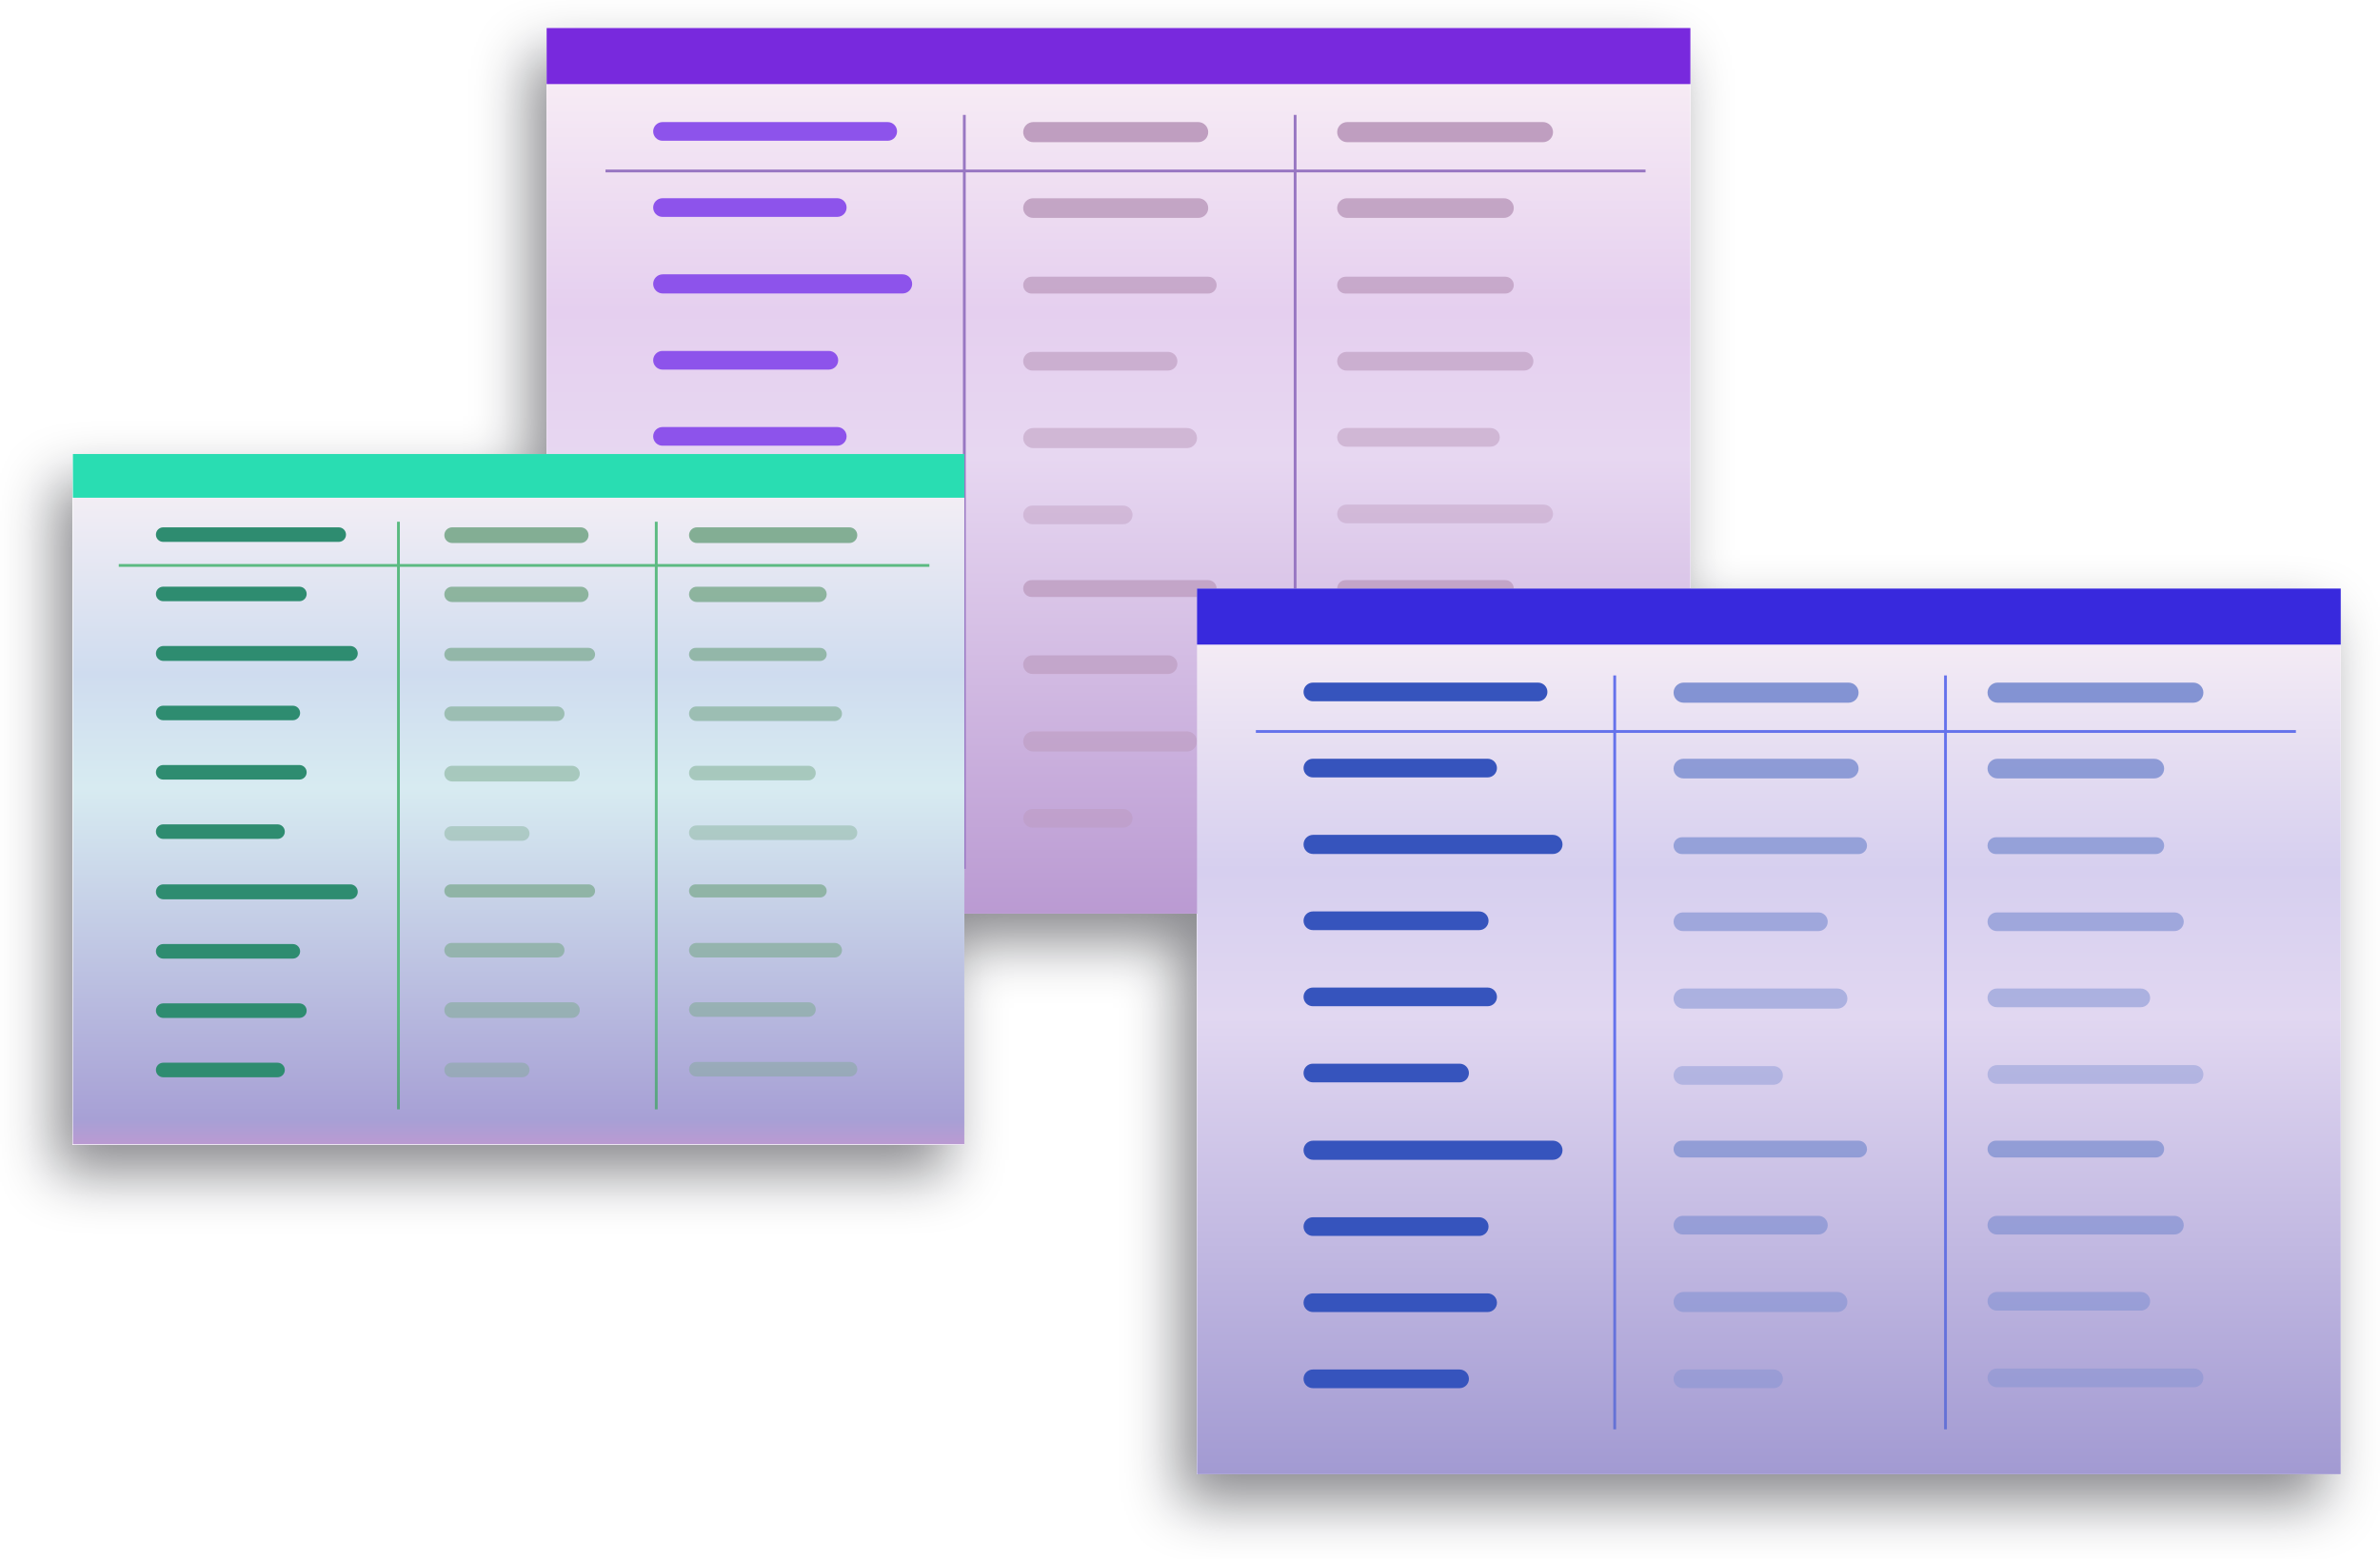
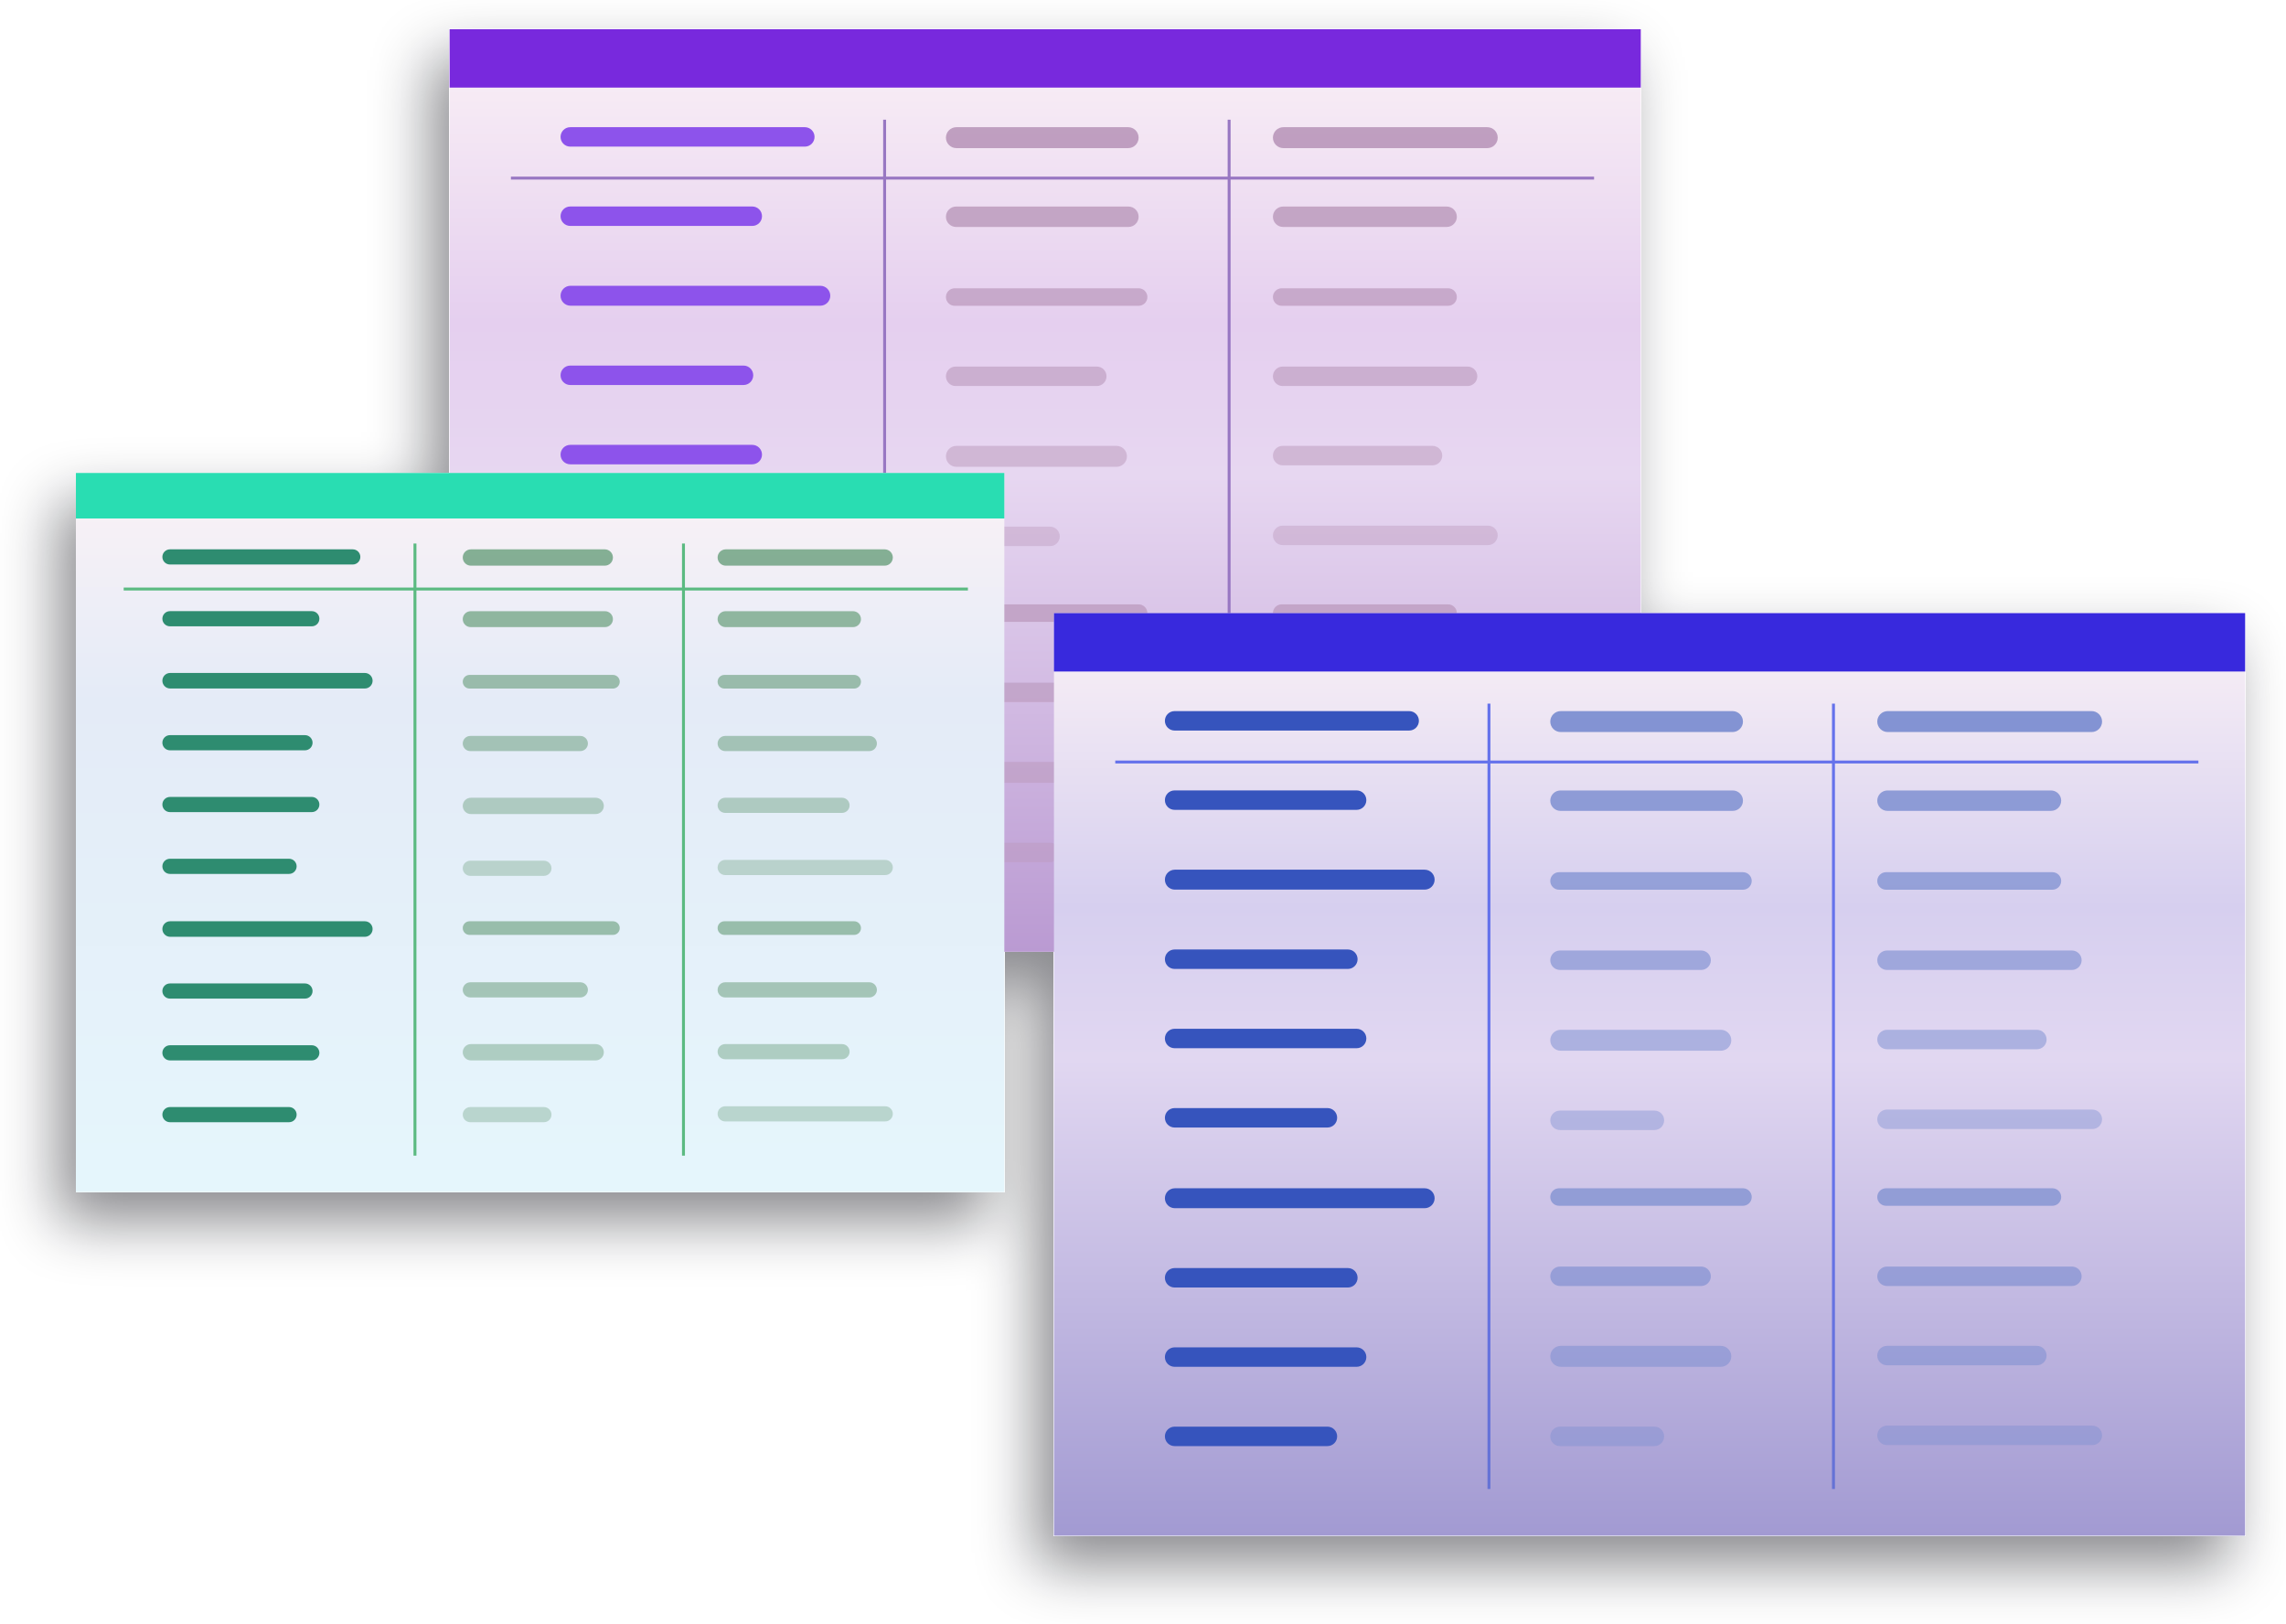
- <svg xmlns="http://www.w3.org/2000/svg" viewBox="0 0 849 556" fill="none">
+ <svg xmlns="http://www.w3.org/2000/svg" viewBox="0 0 783 556" fill="none">
  <g filter="url(#filter0_d_249_4920)">
-     <rect x="195" y="10" width="408" height="316" fill="url(#paint0_linear_249_4920)" />
-     <rect x="195" y="10" width="408" height="20" fill="#7829DD" />
-     <rect x="233" y="43.562" width="87" height="6.662" rx="3.331" fill="#8D53EB" />
-     <rect x="233" y="70.724" width="69" height="6.662" rx="3.331" fill="#8D53EB" />
-     <rect x="233" y="97.883" width="92.386" height="6.828" rx="3.414" fill="#8D53EB" />
-     <rect x="233" y="207" width="92.386" height="6.828" rx="3.414" fill="#8D53EB" />
-     <rect x="233" y="125.211" width="66" height="6.662" rx="3.331" fill="#8D53EB" />
-     <rect x="233" y="234.328" width="66" height="6.662" rx="3.331" fill="#8D53EB" />
-     <rect x="233" y="152.371" width="69" height="6.662" rx="3.331" fill="#8D53EB" />
-     <rect x="233" y="261.488" width="69" height="6.662" rx="3.331" fill="#8D53EB" />
-     <rect x="233" y="179.531" width="59" height="6.662" rx="3.331" fill="#8D53EB" />
-     <rect x="233" y="288.648" width="59" height="6.662" rx="3.331" fill="#8D53EB" />
-     <rect opacity="0.9" x="365" y="43.562" width="66" height="7.174" rx="3.587" fill="#B997BA" />
-     <rect opacity="0.8" x="365" y="70.74" width="66" height="7" rx="3.5" fill="#B997BA" />
-     <rect opacity="0.7" x="365" y="98.74" width="69" height="6" rx="3" fill="#B997BA" />
-     <rect opacity="0.7" x="365" y="207" width="69" height="6" rx="3" fill="#B997BA" />
-     <rect opacity="0.6" x="365" y="125.557" width="55" height="6.662" rx="3.331" fill="#B997BA" />
-     <rect opacity="0.6" x="365" y="233.816" width="55" height="6.662" rx="3.331" fill="#B997BA" />
-     <rect opacity="0.5" x="365" y="152.717" width="62" height="7.174" rx="3.587" fill="#B997BA" />
-     <rect opacity="0.5" x="365" y="260.977" width="62" height="7.174" rx="3.587" fill="#B997BA" />
-     <rect opacity="0.4" x="365" y="180.39" width="39" height="6.662" rx="3.331" fill="#B997BA" />
-     <rect opacity="0.4" x="365" y="288.649" width="39" height="6.662" rx="3.331" fill="#B997BA" />
-     <rect opacity="0.9" x="477" y="43.562" width="77" height="7.174" rx="3.587" fill="#B997BA" />
-     <rect opacity="0.8" x="477" y="70.74" width="63" height="7" rx="3.5" fill="#B997BA" />
-     <rect opacity="0.7" x="477" y="98.74" width="63" height="6" rx="3" fill="#B997BA" />
-     <rect opacity="0.7" x="477" y="207" width="63" height="6" rx="3" fill="#B997BA" />
-     <rect opacity="0.6" x="477" y="125.557" width="70" height="6.662" rx="3.331" fill="#B997BA" />
-     <rect opacity="0.6" x="477" y="233.816" width="70" height="6.662" rx="3.331" fill="#B997BA" />
-     <rect opacity="0.5" x="477" y="152.717" width="58" height="6.662" rx="3.331" fill="#B997BA" />
-     <rect opacity="0.5" x="477" y="260.977" width="58" height="6.662" rx="3.331" fill="#B997BA" />
-     <rect opacity="0.4" x="477" y="180.044" width="77" height="6.662" rx="3.331" fill="#B997BA" />
-     <rect opacity="0.4" x="477" y="288.304" width="77" height="6.662" rx="3.331" fill="#B997BA" />
-     <path d="M344 41V310" stroke="#9877C2" style="mix-blend-mode:darken" />
-     <path d="M587 61L216 61" stroke="#9877C2" style="mix-blend-mode:darken" />
-     <path d="M462 41V310" stroke="#9877C2" style="mix-blend-mode:darken" />
-     <rect x="427" y="210" width="408" height="316" fill="url(#paint1_linear_249_4920)" />
-     <rect x="427" y="210" width="408" height="20" fill="#3829DD" />
-     <rect x="465" y="243.562" width="87" height="6.662" rx="3.331" fill="#3654BD" />
-     <rect x="465" y="270.724" width="69" height="6.662" rx="3.331" fill="#3654BD" />
-     <rect x="465" y="297.883" width="92.386" height="6.828" rx="3.414" fill="#3654BD" />
-     <rect x="465" y="407" width="92.386" height="6.828" rx="3.414" fill="#3654BD" />
-     <rect x="465" y="325.211" width="66" height="6.662" rx="3.331" fill="#3654BD" />
-     <rect x="465" y="434.328" width="66" height="6.662" rx="3.331" fill="#3654BD" />
-     <rect x="465" y="352.371" width="69" height="6.662" rx="3.331" fill="#3654BD" />
-     <rect x="465" y="461.488" width="69" height="6.662" rx="3.331" fill="#3654BD" />
-     <rect x="465" y="379.531" width="59" height="6.662" rx="3.331" fill="#3654BD" />
-     <rect x="465" y="488.648" width="59" height="6.662" rx="3.331" fill="#3654BD" />
-     <rect opacity="0.9" x="597" y="243.562" width="66" height="7.174" rx="3.587" fill="#788BCF" />
-     <rect opacity="0.8" x="597" y="270.74" width="66" height="7" rx="3.5" fill="#788BCF" />
-     <rect opacity="0.7" x="597" y="298.74" width="69" height="6" rx="3" fill="#788BCF" />
-     <rect opacity="0.7" x="597" y="407" width="69" height="6" rx="3" fill="#788BCF" />
-     <rect opacity="0.6" x="597" y="325.557" width="55" height="6.662" rx="3.331" fill="#788BCF" />
-     <rect opacity="0.6" x="597" y="433.816" width="55" height="6.662" rx="3.331" fill="#788BCF" />
-     <rect opacity="0.5" x="597" y="352.717" width="62" height="7.174" rx="3.587" fill="#788BCF" />
-     <rect opacity="0.5" x="597" y="460.977" width="62" height="7.174" rx="3.587" fill="#788BCF" />
-     <rect opacity="0.4" x="597" y="380.39" width="39" height="6.662" rx="3.331" fill="#788BCF" />
-     <rect opacity="0.4" x="597" y="488.649" width="39" height="6.662" rx="3.331" fill="#788BCF" />
-     <rect opacity="0.9" x="709" y="243.562" width="77" height="7.174" rx="3.587" fill="#788BCF" />
-     <rect opacity="0.8" x="709" y="270.74" width="63" height="7" rx="3.5" fill="#788BCF" />
-     <rect opacity="0.7" x="709" y="298.74" width="63" height="6" rx="3" fill="#788BCF" />
-     <rect opacity="0.7" x="709" y="407" width="63" height="6" rx="3" fill="#788BCF" />
-     <rect opacity="0.6" x="709" y="325.557" width="70" height="6.662" rx="3.331" fill="#788BCF" />
-     <rect opacity="0.6" x="709" y="433.816" width="70" height="6.662" rx="3.331" fill="#788BCF" />
-     <rect opacity="0.5" x="709" y="352.717" width="58" height="6.662" rx="3.331" fill="#788BCF" />
-     <rect opacity="0.5" x="709" y="460.977" width="58" height="6.662" rx="3.331" fill="#788BCF" />
-     <rect opacity="0.4" x="709" y="380.044" width="77" height="6.662" rx="3.331" fill="#788BCF" />
-     <rect opacity="0.4" x="709" y="488.304" width="77" height="6.662" rx="3.331" fill="#788BCF" />
-     <path d="M576 241V510" stroke="#6572EB" style="mix-blend-mode:darken" />
-     <path d="M819 261H448" stroke="#6572EB" style="mix-blend-mode:darken" />
-     <path d="M694 241V510" stroke="#6572EB" style="mix-blend-mode:darken" />
+     <rect x="154" y="10" width="408" height="316" fill="url(#paint0_linear_249_4920)" />
+     <rect x="154" y="10" width="408" height="20" fill="#7829DD" />
+     <rect x="192" y="43.562" width="87" height="6.662" rx="3.331" fill="#8D53EB" />
+     <rect x="192" y="70.724" width="69" height="6.662" rx="3.331" fill="#8D53EB" />
+     <rect x="192" y="97.883" width="92.386" height="6.828" rx="3.414" fill="#8D53EB" />
+     <rect x="192" y="207" width="92.386" height="6.828" rx="3.414" fill="#8D53EB" />
+     <rect x="192" y="125.211" width="66" height="6.662" rx="3.331" fill="#8D53EB" />
+     <rect x="192" y="234.328" width="66" height="6.662" rx="3.331" fill="#8D53EB" />
+     <rect x="192" y="152.371" width="69" height="6.662" rx="3.331" fill="#8D53EB" />
+     <rect x="192" y="261.488" width="69" height="6.662" rx="3.331" fill="#8D53EB" />
+     <rect x="192" y="179.531" width="59" height="6.662" rx="3.331" fill="#8D53EB" />
+     <rect x="192" y="288.648" width="59" height="6.662" rx="3.331" fill="#8D53EB" />
+     <rect opacity="0.9" x="324" y="43.562" width="66" height="7.174" rx="3.587" fill="#B997BA" />
+     <rect opacity="0.8" x="324" y="70.74" width="66" height="7" rx="3.5" fill="#B997BA" />
+     <rect opacity="0.7" x="324" y="98.74" width="69" height="6" rx="3" fill="#B997BA" />
+     <rect opacity="0.7" x="324" y="207" width="69" height="6" rx="3" fill="#B997BA" />
+     <rect opacity="0.6" x="324" y="125.557" width="55" height="6.662" rx="3.331" fill="#B997BA" />
+     <rect opacity="0.6" x="324" y="233.816" width="55" height="6.662" rx="3.331" fill="#B997BA" />
+     <rect opacity="0.5" x="324" y="152.717" width="62" height="7.174" rx="3.587" fill="#B997BA" />
+     <rect opacity="0.5" x="324" y="260.977" width="62" height="7.174" rx="3.587" fill="#B997BA" />
+     <rect opacity="0.4" x="324" y="180.39" width="39" height="6.662" rx="3.331" fill="#B997BA" />
+     <rect opacity="0.4" x="324" y="288.649" width="39" height="6.662" rx="3.331" fill="#B997BA" />
+     <rect opacity="0.9" x="436" y="43.562" width="77" height="7.174" rx="3.587" fill="#B997BA" />
+     <rect opacity="0.8" x="436" y="70.74" width="63" height="7" rx="3.5" fill="#B997BA" />
+     <rect opacity="0.7" x="436" y="98.74" width="63" height="6" rx="3" fill="#B997BA" />
+     <rect opacity="0.7" x="436" y="207" width="63" height="6" rx="3" fill="#B997BA" />
+     <rect opacity="0.6" x="436" y="125.557" width="70" height="6.662" rx="3.331" fill="#B997BA" />
+     <rect opacity="0.6" x="436" y="233.816" width="70" height="6.662" rx="3.331" fill="#B997BA" />
+     <rect opacity="0.5" x="436" y="152.717" width="58" height="6.662" rx="3.331" fill="#B997BA" />
+     <rect opacity="0.5" x="436" y="260.977" width="58" height="6.662" rx="3.331" fill="#B997BA" />
+     <rect opacity="0.4" x="436" y="180.044" width="77" height="6.662" rx="3.331" fill="#B997BA" />
+     <rect opacity="0.4" x="436" y="288.304" width="77" height="6.662" rx="3.331" fill="#B997BA" />
+     <path d="M303 41V310" stroke="#9877C2" style="mix-blend-mode:darken" />
+     <path d="M546 61L175 61" stroke="#9877C2" style="mix-blend-mode:darken" />
+     <path d="M421 41V310" stroke="#9877C2" style="mix-blend-mode:darken" />
+     <rect x="361" y="210" width="408" height="316" fill="url(#paint1_linear_249_4920)" />
+     <rect x="361" y="210" width="408" height="20" fill="#3829DD" />
+     <rect x="399" y="243.562" width="87" height="6.662" rx="3.331" fill="#3654BD" />
+     <rect x="399" y="270.724" width="69" height="6.662" rx="3.331" fill="#3654BD" />
+     <rect x="399" y="297.883" width="92.386" height="6.828" rx="3.414" fill="#3654BD" />
+     <rect x="399" y="407" width="92.386" height="6.828" rx="3.414" fill="#3654BD" />
+     <rect x="399" y="325.211" width="66" height="6.662" rx="3.331" fill="#3654BD" />
+     <rect x="399" y="434.328" width="66" height="6.662" rx="3.331" fill="#3654BD" />
+     <rect x="399" y="352.371" width="69" height="6.662" rx="3.331" fill="#3654BD" />
+     <rect x="399" y="461.488" width="69" height="6.662" rx="3.331" fill="#3654BD" />
+     <rect x="399" y="379.531" width="59" height="6.662" rx="3.331" fill="#3654BD" />
+     <rect x="399" y="488.648" width="59" height="6.662" rx="3.331" fill="#3654BD" />
+     <rect opacity="0.9" x="531" y="243.562" width="66" height="7.174" rx="3.587" fill="#788BCF" />
+     <rect opacity="0.8" x="531" y="270.74" width="66" height="7" rx="3.5" fill="#788BCF" />
+     <rect opacity="0.7" x="531" y="298.74" width="69" height="6" rx="3" fill="#788BCF" />
+     <rect opacity="0.7" x="531" y="407" width="69" height="6" rx="3" fill="#788BCF" />
+     <rect opacity="0.6" x="531" y="325.557" width="55" height="6.662" rx="3.331" fill="#788BCF" />
+     <rect opacity="0.6" x="531" y="433.816" width="55" height="6.662" rx="3.331" fill="#788BCF" />
+     <rect opacity="0.5" x="531" y="352.717" width="62" height="7.174" rx="3.587" fill="#788BCF" />
+     <rect opacity="0.5" x="531" y="460.977" width="62" height="7.174" rx="3.587" fill="#788BCF" />
+     <rect opacity="0.4" x="531" y="380.39" width="39" height="6.662" rx="3.331" fill="#788BCF" />
+     <rect opacity="0.4" x="531" y="488.649" width="39" height="6.662" rx="3.331" fill="#788BCF" />
+     <rect opacity="0.9" x="643" y="243.562" width="77" height="7.174" rx="3.587" fill="#788BCF" />
+     <rect opacity="0.8" x="643" y="270.74" width="63" height="7" rx="3.5" fill="#788BCF" />
+     <rect opacity="0.7" x="643" y="298.74" width="63" height="6" rx="3" fill="#788BCF" />
+     <rect opacity="0.7" x="643" y="407" width="63" height="6" rx="3" fill="#788BCF" />
+     <rect opacity="0.6" x="643" y="325.557" width="70" height="6.662" rx="3.331" fill="#788BCF" />
+     <rect opacity="0.6" x="643" y="433.816" width="70" height="6.662" rx="3.331" fill="#788BCF" />
+     <rect opacity="0.5" x="643" y="352.717" width="58" height="6.662" rx="3.331" fill="#788BCF" />
+     <rect opacity="0.5" x="643" y="460.977" width="58" height="6.662" rx="3.331" fill="#788BCF" />
+     <rect opacity="0.4" x="643" y="380.044" width="77" height="6.662" rx="3.331" fill="#788BCF" />
+     <rect opacity="0.4" x="643" y="488.304" width="77" height="6.662" rx="3.331" fill="#788BCF" />
+     <path d="M510 241V510" stroke="#6572EB" style="mix-blend-mode:darken" />
+     <path d="M753 261H382" stroke="#6572EB" style="mix-blend-mode:darken" />
+     <path d="M628 241V510" stroke="#6572EB" style="mix-blend-mode:darken" />
    <rect x="26" y="162" width="318" height="246.294" fill="url(#paint2_linear_249_4920)" />
    <rect x="26" y="162" width="318" height="15.588" fill="#29DDB2" />
    <rect x="55.617" y="188.159" width="67.809" height="5.192" rx="2.596" fill="#2E8C70" />
    <rect x="55.617" y="209.329" width="53.779" height="5.192" rx="2.596" fill="#2E8C70" />
    <rect x="55.617" y="230.497" width="72.007" height="5.322" rx="2.661" fill="#2E8C70" />
    <rect x="55.617" y="315.545" width="72.007" height="5.322" rx="2.661" fill="#2E8C70" />
    <rect x="55.617" y="251.797" width="51.441" height="5.192" rx="2.596" fill="#2E8C70" />
    <rect x="55.617" y="336.845" width="51.441" height="5.192" rx="2.596" fill="#2E8C70" />
    <rect x="55.617" y="272.966" width="53.779" height="5.192" rx="2.596" fill="#2E8C70" />
    <rect x="55.617" y="358.014" width="53.779" height="5.192" rx="2.596" fill="#2E8C70" />
    <rect x="55.617" y="294.135" width="45.985" height="5.192" rx="2.596" fill="#2E8C70" />
    <rect x="55.617" y="379.183" width="45.985" height="5.192" rx="2.596" fill="#2E8C70" />
    <rect opacity="0.9" x="158.5" y="188.159" width="51.441" height="5.592" rx="2.796" fill="#78A78A" />
    <rect opacity="0.8" x="158.5" y="209.342" width="51.441" height="5.456" rx="2.728" fill="#78A78A" />
    <rect opacity="0.7" x="158.5" y="231.166" width="53.779" height="4.676" rx="2.338" fill="#78A78A" />
    <rect opacity="0.7" x="158.5" y="315.545" width="53.779" height="4.676" rx="2.338" fill="#78A78A" />
    <rect opacity="0.6" x="158.5" y="252.066" width="42.868" height="5.192" rx="2.596" fill="#78A78A" />
    <rect opacity="0.6" x="158.5" y="336.445" width="42.868" height="5.192" rx="2.596" fill="#78A78A" />
    <rect opacity="0.5" x="158.5" y="273.235" width="48.324" height="5.592" rx="2.796" fill="#78A78A" />
    <rect opacity="0.5" x="158.5" y="357.614" width="48.324" height="5.592" rx="2.796" fill="#78A78A" />
    <rect opacity="0.4" x="158.5" y="294.804" width="30.397" height="5.192" rx="2.596" fill="#78A78A" />
    <rect opacity="0.4" x="158.5" y="379.183" width="30.397" height="5.192" rx="2.596" fill="#78A78A" />
-     <rect opacity="0.9" x="245.794" y="188.159" width="60.015" height="5.592" rx="2.796" fill="#78A78A" />
-     <rect opacity="0.8" x="245.794" y="209.342" width="49.103" height="5.456" rx="2.728" fill="#78A78A" />
-     <rect opacity="0.7" x="245.794" y="231.166" width="49.103" height="4.676" rx="2.338" fill="#78A78A" />
-     <rect opacity="0.7" x="245.794" y="315.545" width="49.103" height="4.676" rx="2.338" fill="#78A78A" />
-     <rect opacity="0.6" x="245.794" y="252.066" width="54.559" height="5.192" rx="2.596" fill="#78A78A" />
-     <rect opacity="0.6" x="245.794" y="336.445" width="54.559" height="5.192" rx="2.596" fill="#78A78A" />
-     <rect opacity="0.5" x="245.794" y="273.235" width="45.206" height="5.192" rx="2.596" fill="#78A78A" />
-     <rect opacity="0.5" x="245.794" y="357.614" width="45.206" height="5.192" rx="2.596" fill="#78A78A" />
-     <rect opacity="0.4" x="245.794" y="294.534" width="60.015" height="5.192" rx="2.596" fill="#78A78A" />
-     <rect opacity="0.4" x="245.794" y="378.914" width="60.015" height="5.192" rx="2.596" fill="#78A78A" />
+     <rect opacity="0.9" x="245.795" y="188.159" width="60.015" height="5.592" rx="2.796" fill="#78A78A" />
+     <rect opacity="0.8" x="245.795" y="209.342" width="49.103" height="5.456" rx="2.728" fill="#78A78A" />
+     <rect opacity="0.7" x="245.795" y="231.166" width="49.103" height="4.676" rx="2.338" fill="#78A78A" />
+     <rect opacity="0.7" x="245.795" y="315.545" width="49.103" height="4.676" rx="2.338" fill="#78A78A" />
+     <rect opacity="0.6" x="245.795" y="252.066" width="54.559" height="5.192" rx="2.596" fill="#78A78A" />
+     <rect opacity="0.6" x="245.795" y="336.445" width="54.559" height="5.192" rx="2.596" fill="#78A78A" />
+     <rect opacity="0.5" x="245.795" y="273.235" width="45.206" height="5.192" rx="2.596" fill="#78A78A" />
+     <rect opacity="0.5" x="245.795" y="357.614" width="45.206" height="5.192" rx="2.596" fill="#78A78A" />
+     <rect opacity="0.4" x="245.795" y="294.534" width="60.015" height="5.192" rx="2.596" fill="#78A78A" />
+     <rect opacity="0.4" x="245.795" y="378.914" width="60.015" height="5.192" rx="2.596" fill="#78A78A" />
    <path d="M142.133 186.162V395.824" stroke="#5BBA81" style="mix-blend-mode:darken" />
    <path d="M331.529 201.75L42.367 201.75" stroke="#5BBA81" style="mix-blend-mode:darken" />
-     <path d="M234.103 186.162V395.824" stroke="#5BBA81" style="mix-blend-mode:darken" />
+     <path d="M234.104 186.162V395.824" stroke="#5BBA81" style="mix-blend-mode:darken" />
  </g>
  <defs>
-     <filter id="filter0_d_249_4920" x="0" y="0" width="849" height="556" filterUnits="userSpaceOnUse" color-interpolation-filters="sRGB">
+     <filter id="filter0_d_249_4920" x="0" y="0" width="783" height="556" filterUnits="userSpaceOnUse" color-interpolation-filters="sRGB">
      <feFlood flood-opacity="0" result="BackgroundImageFix" />
      <feColorMatrix in="SourceAlpha" type="matrix" values="0 0 0 0 0 0 0 0 0 0 0 0 0 0 0 0 0 0 127 0" result="hardAlpha" />
      <feOffset dx="-6" dy="10" />
      <feGaussianBlur stdDeviation="10" />
      <feComposite in2="hardAlpha" operator="out" />
      <feColorMatrix type="matrix" values="0 0 0 0 0.011 0 0 0 0 0.014 0 0 0 0 0.046 0 0 0 0.46 0" />
      <feBlend mode="normal" in2="BackgroundImageFix" result="effect1_dropShadow_249_4920" />
      <feBlend mode="normal" in="SourceGraphic" in2="effect1_dropShadow_249_4920" result="shape" />
    </filter>
-     <linearGradient id="paint0_linear_249_4920" x1="399" y1="10" x2="399" y2="326" gradientUnits="userSpaceOnUse">
+     <linearGradient id="paint0_linear_249_4920" x1="358" y1="10" x2="358" y2="326" gradientUnits="userSpaceOnUse">
      <stop stop-color="#FBF2F6" />
      <stop offset="0.318" stop-color="#E5CFEF" />
      <stop offset="0.484" stop-color="#E7D7F1" />
      <stop offset="1" stop-color="#BA9AD2" />
    </linearGradient>
-     <linearGradient id="paint1_linear_249_4920" x1="631" y1="210" x2="631" y2="526" gradientUnits="userSpaceOnUse">
+     <linearGradient id="paint1_linear_249_4920" x1="565" y1="210" x2="565" y2="526" gradientUnits="userSpaceOnUse">
      <stop stop-color="#FBF2F6" />
      <stop offset="0.318" stop-color="#D6CFEF" />
      <stop offset="0.484" stop-color="#E1D7F1" />
      <stop offset="1" stop-color="#A29AD2" />
    </linearGradient>
    <linearGradient id="paint2_linear_249_4920" x1="185" y1="162" x2="185" y2="408.294" gradientUnits="userSpaceOnUse">
      <stop stop-color="#FBF2F6" />
-       <stop offset="0.318" stop-color="#CFDCEF" />
-       <stop offset="0.484" stop-color="#D7EBF1" />
-       <stop offset="0.964" stop-color="#A7A0D5" />
-       <stop offset="1" stop-color="#BA9AD2" />
+       <stop offset="0.318" stop-color="#E4EBF7" />
+       <stop offset="1" stop-color="#E5F6FC" />
    </linearGradient>
  </defs>
</svg>
